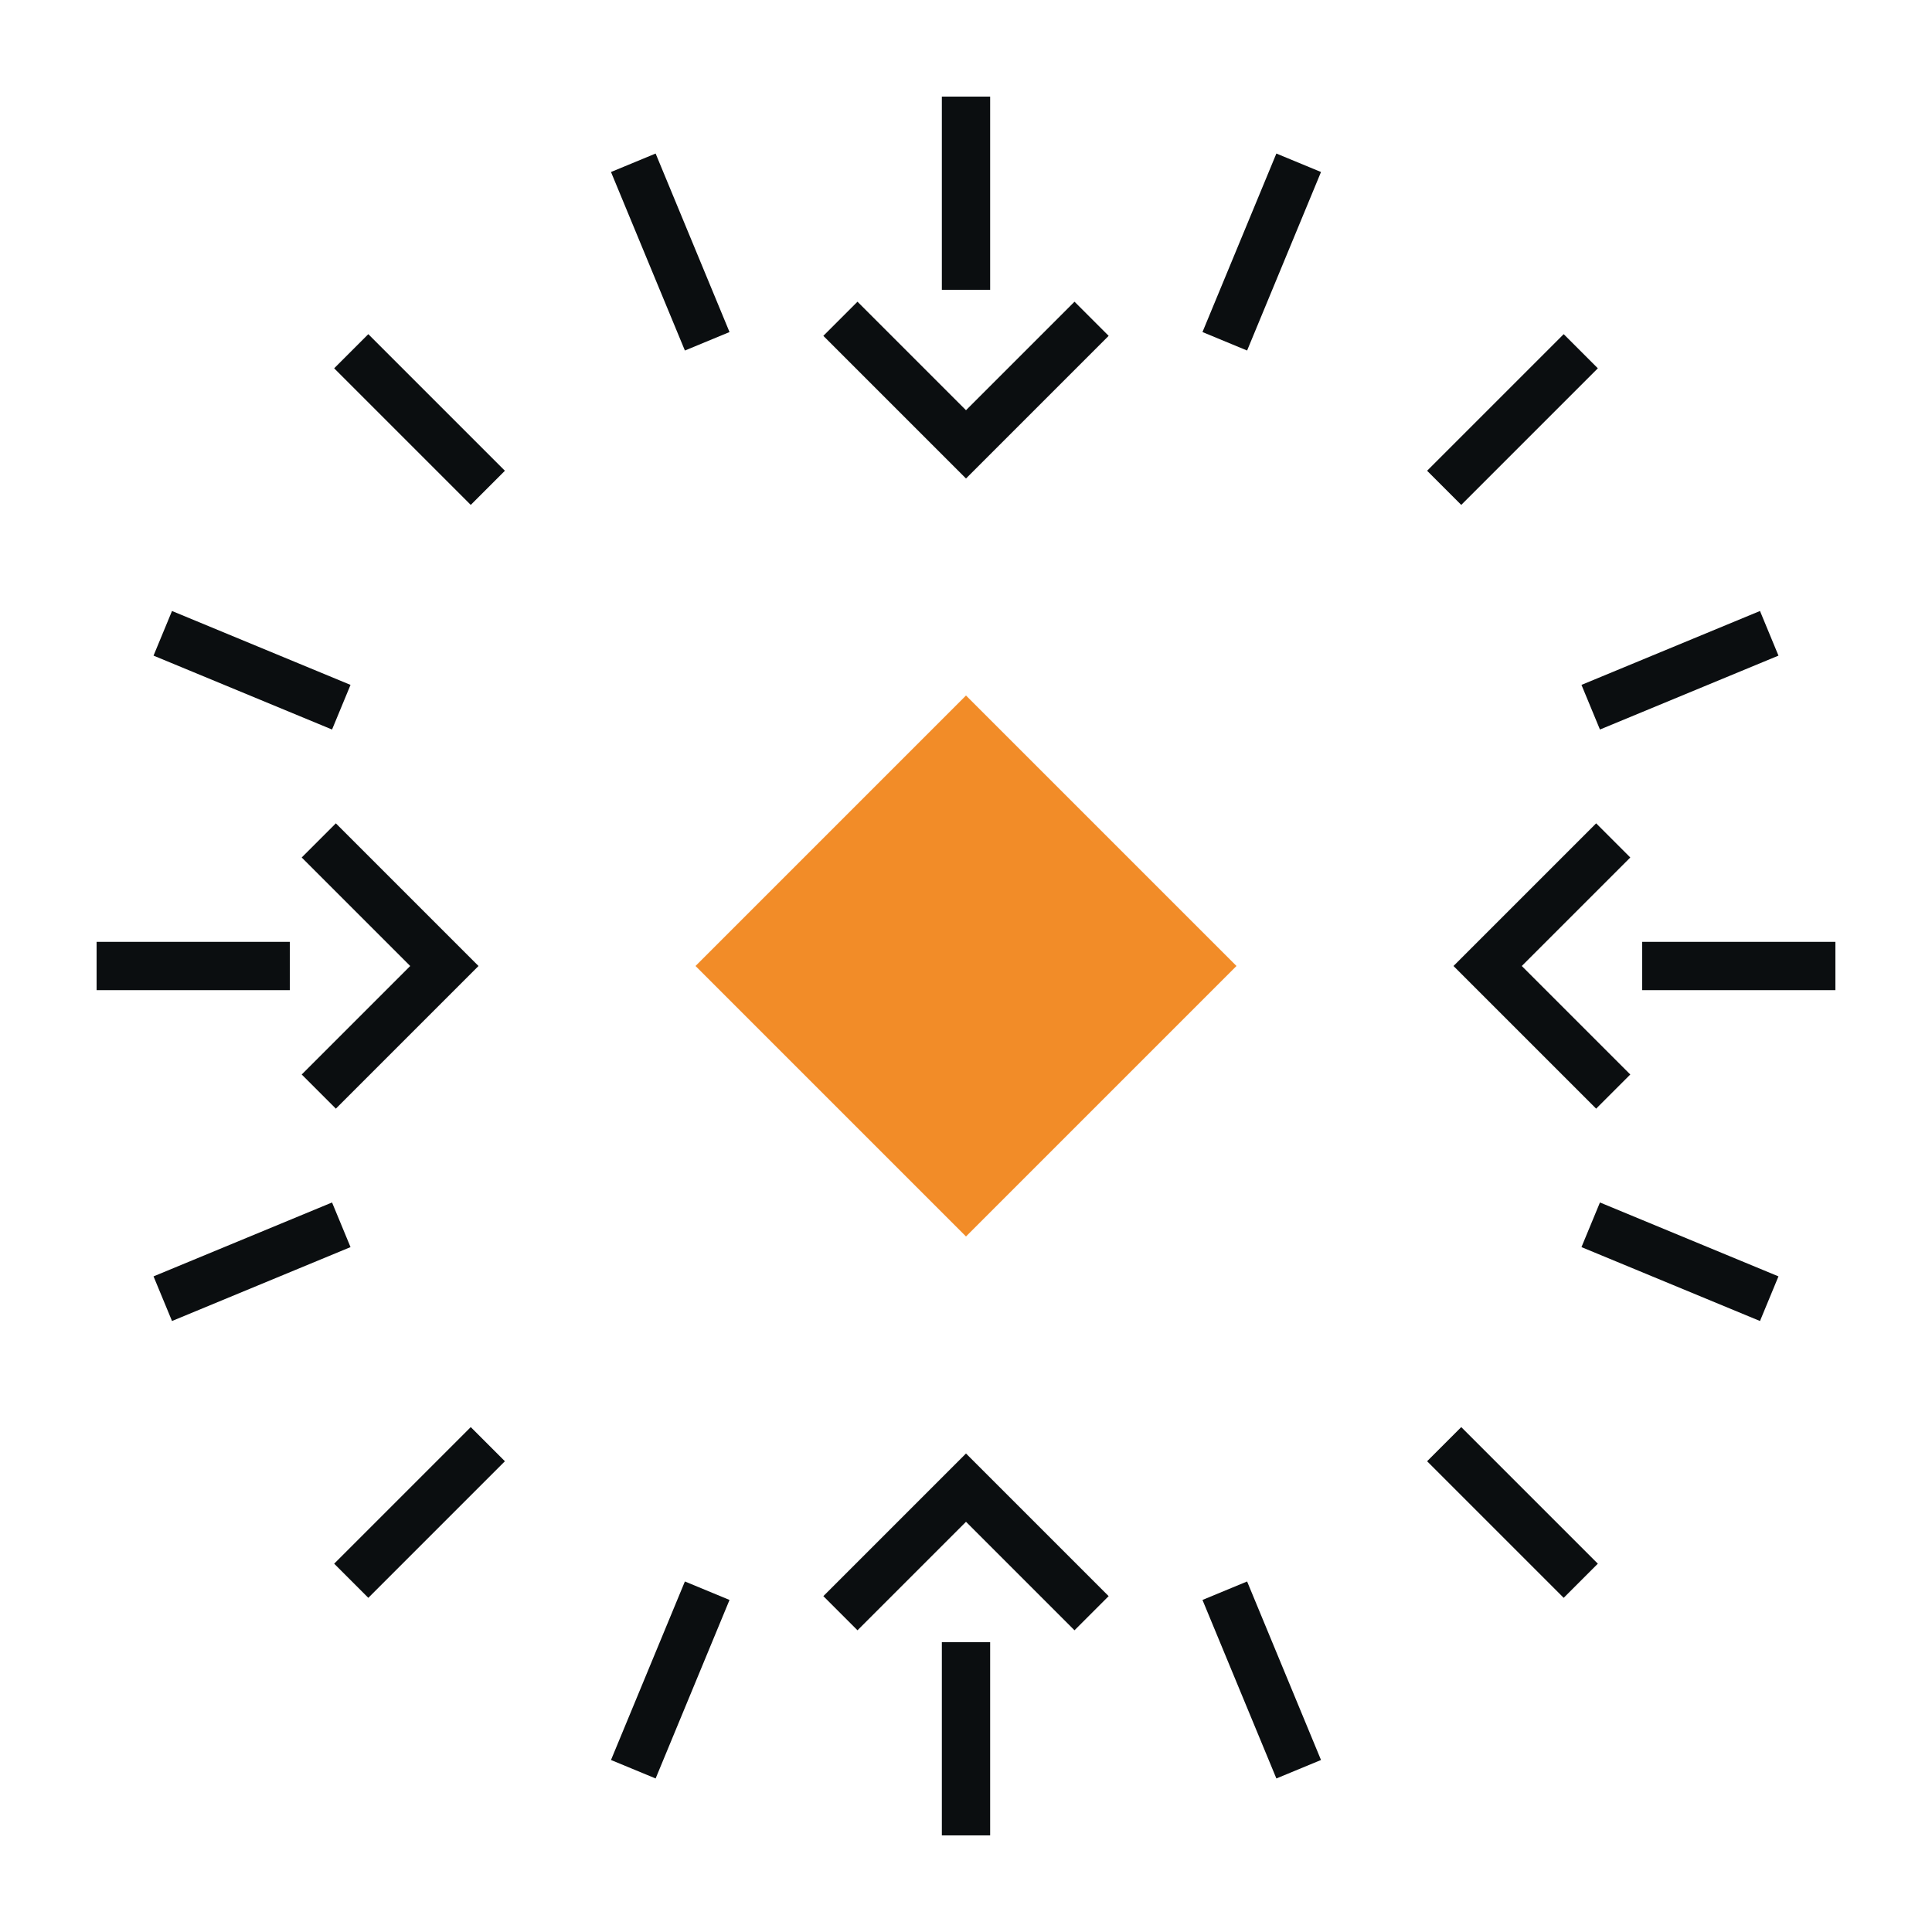
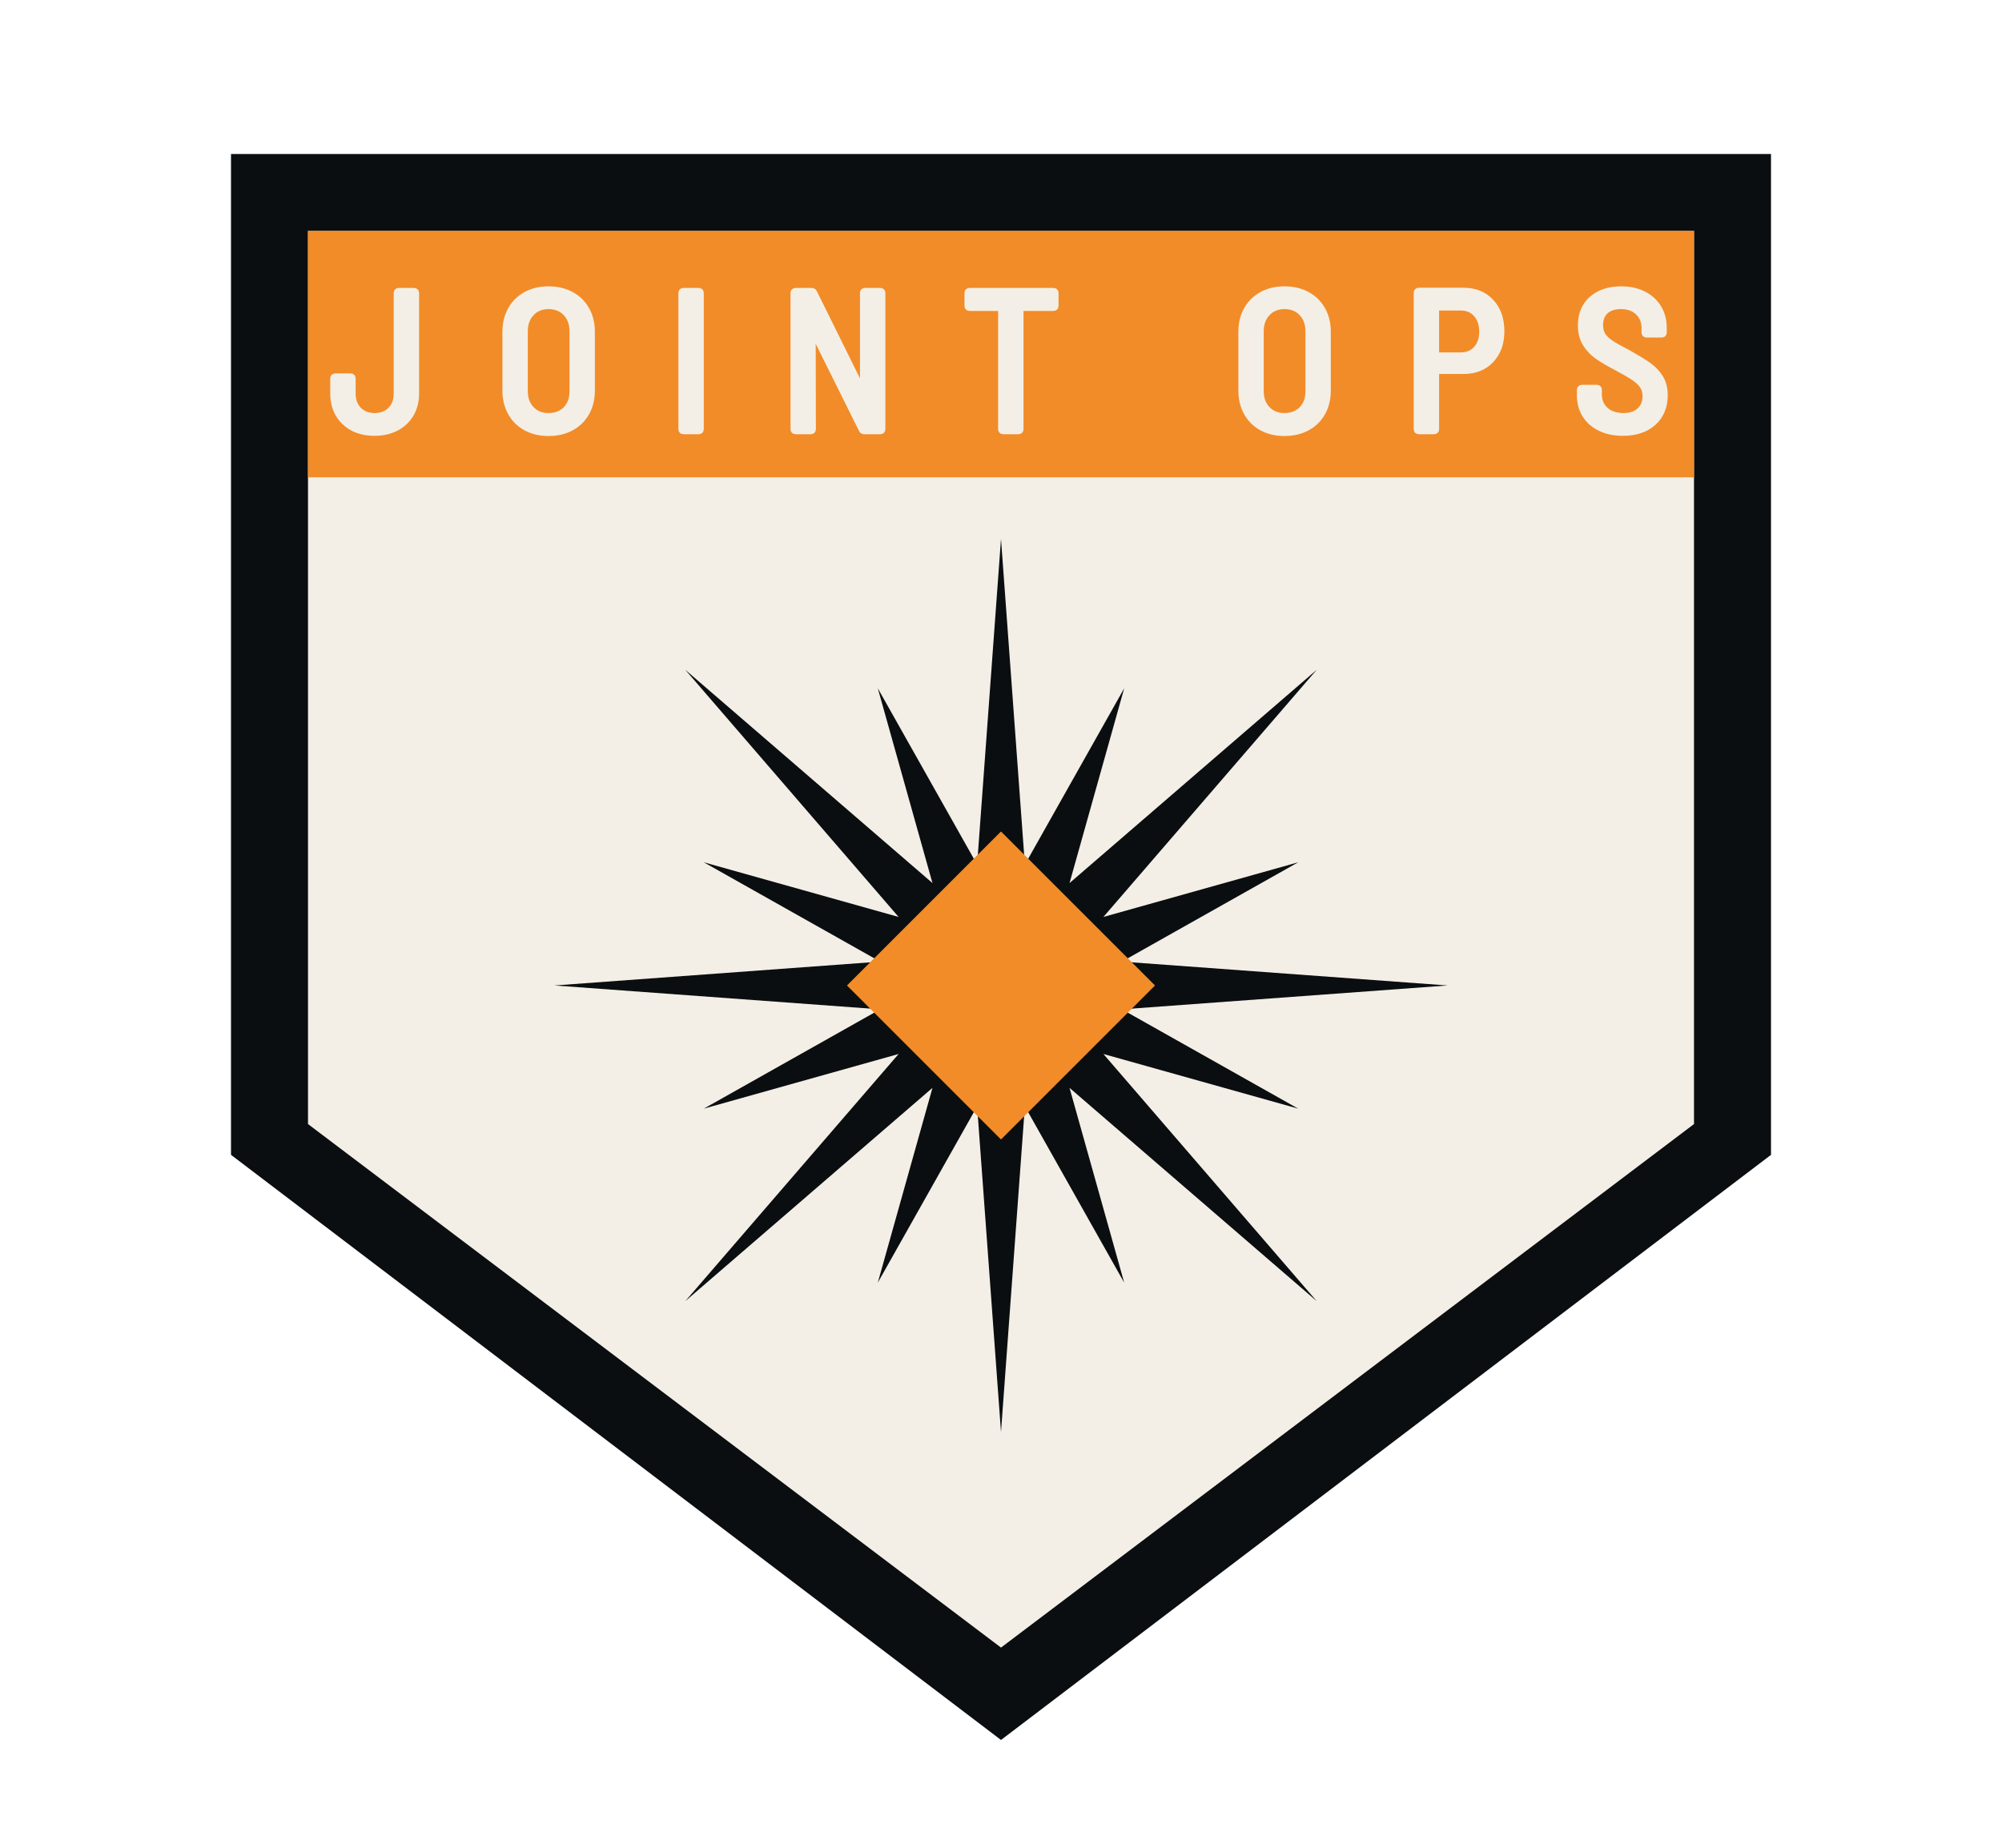
- <svg xmlns="http://www.w3.org/2000/svg" viewBox="0 0 200 200" width="200" height="200" role="img" aria-label="Joint Operations">
-   <line x1="100.00" y1="30.00" x2="100.00" y2="10.00" stroke="#0b0e10" stroke-width="5" />
-   <line x1="126.79" y1="35.33" x2="134.44" y2="16.85" stroke="#0b0e10" stroke-width="5" />
-   <line x1="149.50" y1="50.50" x2="163.64" y2="36.36" stroke="#0b0e10" stroke-width="5" />
-   <line x1="164.67" y1="73.21" x2="183.15" y2="65.56" stroke="#0b0e10" stroke-width="5" />
-   <line x1="170.00" y1="100.00" x2="190.00" y2="100.00" stroke="#0b0e10" stroke-width="5" />
-   <line x1="164.67" y1="126.79" x2="183.15" y2="134.44" stroke="#0b0e10" stroke-width="5" />
-   <line x1="149.50" y1="149.50" x2="163.64" y2="163.64" stroke="#0b0e10" stroke-width="5" />
-   <line x1="126.79" y1="164.67" x2="134.44" y2="183.15" stroke="#0b0e10" stroke-width="5" />
-   <line x1="100.00" y1="170.00" x2="100.00" y2="190.00" stroke="#0b0e10" stroke-width="5" />
-   <line x1="73.21" y1="164.67" x2="65.56" y2="183.15" stroke="#0b0e10" stroke-width="5" />
-   <line x1="50.50" y1="149.50" x2="36.36" y2="163.64" stroke="#0b0e10" stroke-width="5" />
-   <line x1="35.33" y1="126.79" x2="16.85" y2="134.44" stroke="#0b0e10" stroke-width="5" />
-   <line x1="30.00" y1="100.00" x2="10.00" y2="100.00" stroke="#0b0e10" stroke-width="5" />
-   <line x1="35.33" y1="73.21" x2="16.85" y2="65.56" stroke="#0b0e10" stroke-width="5" />
-   <line x1="50.50" y1="50.50" x2="36.36" y2="36.36" stroke="#0b0e10" stroke-width="5" />
-   <line x1="73.21" y1="35.33" x2="65.56" y2="16.85" stroke="#0b0e10" stroke-width="5" />
-   <path d="M87 33 L100 46 L113 33" transform="rotate(0 100 100)" fill="none" stroke="#0b0e10" stroke-width="5" />
-   <path d="M87 33 L100 46 L113 33" transform="rotate(90 100 100)" fill="none" stroke="#0b0e10" stroke-width="5" />
-   <path d="M87 33 L100 46 L113 33" transform="rotate(180 100 100)" fill="none" stroke="#0b0e10" stroke-width="5" />
-   <path d="M87 33 L100 46 L113 33" transform="rotate(270 100 100)" fill="none" stroke="#0b0e10" stroke-width="5" />
-   <polygon points="100,72 128,100 100,128 72,100" fill="#f28c28" />
+ <svg xmlns="http://www.w3.org/2000/svg" viewBox="0 0 260 240" width="260" height="240" role="img" aria-label="Joint Operations">
+   <polygon points="30.0,20.0 230.0,20.0 230.0,150.0 130.0,226.0 30.0,150.0" fill="#0b0e10" />
+   <polygon points="40.0,30.0 220.0,30.0 220.0,146.0 130.0,214.0 40.0,146.0" fill="#f3efe6" />
+   <polygon points="40.0,30.0 220.0,30.0 220.0,62.0 40.0,62.0" fill="#f28c28" />
+   <path d="M43.29 51.112V49.162Q43.29 48.902 43.55 48.902H45.526Q45.786 48.902 45.786 49.162V51.138Q45.786 52.438 46.579 53.244Q47.372 54.05 48.646 54.05Q49.946 54.05 50.739 53.244Q51.532 52.438 51.532 51.138V38.06Q51.532 37.8 51.792 37.8H53.768Q54.028 37.8 54.028 38.06V51.112Q54.028 52.62 53.352 53.777Q52.676 54.934 51.454 55.571Q50.232 56.208 48.646 56.208Q46.228 56.208 44.759 54.804Q43.29 53.4 43.29 51.112Z M65.65 50.722V43.078Q65.65 41.466 66.352 40.218Q67.054 38.97 68.315 38.281Q69.576 37.592 71.24 37.592Q72.904 37.592 74.178 38.281Q75.452 38.97 76.154 40.218Q76.856 41.466 76.856 43.078V50.722Q76.856 52.36 76.154 53.608Q75.452 54.856 74.178 55.545Q72.904 56.234 71.24 56.234Q69.576 56.234 68.315 55.545Q67.054 54.856 66.352 53.608Q65.65 52.36 65.65 50.722ZM74.36 50.826V43.026Q74.36 41.57 73.502 40.66Q72.644 39.75 71.24 39.75Q69.862 39.75 69.004 40.66Q68.146 41.57 68.146 43.026V50.826Q68.146 52.256 69.004 53.153Q69.862 54.05 71.24 54.05Q72.644 54.05 73.502 53.166Q74.36 52.282 74.36 50.826Z M88.504 55.74V38.06Q88.504 37.8 88.764 37.8H90.74Q91.0 37.8 91.0 38.06V55.74Q91.0 56.0 90.74 56.0H88.764Q88.504 56.0 88.504 55.74Z M112.346 37.8H114.322Q114.582 37.8 114.582 38.06V55.74Q114.582 56.0 114.322 56.0H112.242Q112.008 56.0 111.93 55.818L105.664 43.208Q105.612 43.156 105.573 43.156Q105.534 43.156 105.534 43.234L105.56 55.74Q105.56 56.0 105.3 56.0H103.324Q103.064 56.0 103.064 55.74V38.06Q103.064 37.8 103.324 37.8H105.404Q105.638 37.8 105.716 37.982L111.956 50.592Q112.008 50.644 112.047 50.644Q112.086 50.644 112.086 50.566V38.06Q112.086 37.8 112.346 37.8Z M137.072 38.06V39.724Q137.072 39.984 136.812 39.984H132.626Q132.522 39.984 132.522 40.088V55.74Q132.522 56.0 132.262 56.0H130.286Q130.026 56.0 130.026 55.74V40.088Q130.026 39.984 129.922 39.984H125.918Q125.658 39.984 125.658 39.724V38.06Q125.658 37.8 125.918 37.8H136.812Q137.072 37.8 137.072 38.06Z  M161.226 50.722V43.078Q161.226 41.466 161.928 40.218Q162.63 38.97 163.891 38.281Q165.152 37.592 166.816 37.592Q168.48 37.592 169.754 38.281Q171.028 38.97 171.73 40.218Q172.432 41.466 172.432 43.078V50.722Q172.432 52.36 171.73 53.608Q171.028 54.856 169.754 55.545Q168.48 56.234 166.816 56.234Q165.152 56.234 163.891 55.545Q162.63 54.856 161.928 53.608Q161.226 52.36 161.226 50.722ZM169.936 50.826V43.026Q169.936 41.57 169.078 40.66Q168.22 39.75 166.816 39.75Q165.438 39.75 164.58 40.66Q163.722 41.57 163.722 43.026V50.826Q163.722 52.256 164.58 53.153Q165.438 54.05 166.816 54.05Q168.22 54.05 169.078 53.166Q169.936 52.282 169.936 50.826Z M194.974 43.026Q194.974 45.34 193.635 46.757Q192.296 48.174 190.086 48.174H186.602Q186.498 48.174 186.498 48.278V55.74Q186.498 56.0 186.238 56.0H184.262Q184.002 56.0 184.002 55.74V38.034Q184.002 37.774 184.262 37.774H190.086Q192.296 37.774 193.635 39.217Q194.974 40.66 194.974 43.026ZM192.504 43.078Q192.504 41.648 191.737 40.79Q190.97 39.932 189.722 39.932H186.602Q186.498 39.932 186.498 40.036V46.068Q186.498 46.172 186.602 46.172H189.722Q190.97 46.172 191.737 45.327Q192.504 44.482 192.504 43.078Z M205.192 51.346V50.644Q205.192 50.384 205.452 50.384H207.376Q207.636 50.384 207.636 50.644V51.216Q207.636 52.49 208.507 53.27Q209.378 54.05 210.86 54.05Q212.186 54.05 212.953 53.335Q213.72 52.62 213.72 51.45Q213.72 50.67 213.33 50.098Q212.94 49.526 212.199 49.032Q211.458 48.538 210.054 47.784Q208.468 46.952 207.519 46.302Q206.57 45.652 205.946 44.664Q205.322 43.676 205.322 42.272Q205.322 40.088 206.752 38.84Q208.182 37.592 210.548 37.592Q212.186 37.592 213.434 38.216Q214.682 38.84 215.371 39.971Q216.06 41.102 216.06 42.584V43.182Q216.06 43.442 215.8 43.442H213.85Q213.59 43.442 213.59 43.182V42.636Q213.59 41.362 212.758 40.556Q211.926 39.75 210.496 39.75Q209.222 39.75 208.507 40.4Q207.792 41.05 207.792 42.246Q207.792 43.026 208.143 43.572Q208.494 44.118 209.222 44.599Q209.95 45.08 211.38 45.808Q213.174 46.822 214.097 47.472Q215.02 48.122 215.605 49.058Q216.19 49.994 216.19 51.32Q216.19 53.556 214.721 54.882Q213.252 56.208 210.756 56.208Q209.092 56.208 207.831 55.597Q206.57 54.986 205.881 53.894Q205.192 52.802 205.192 51.346Z" fill="#f3efe6" stroke="#f3efe6" stroke-width=".8" />
+   <polygon points="130.0,70.0 133.1,112.3 146.0,89.4 138.9,114.7 171.0,87.0 143.3,119.1 168.6,112.0 145.7,124.9 188.0,128.0 145.7,131.1 168.6,144.0 143.3,136.9 171.0,169.0 138.9,141.3 146.0,166.6 133.1,143.7 130.0,186.0 126.9,143.7 114.0,166.6 121.1,141.3 89.0,169.0 116.7,136.9 91.4,144.0 114.3,131.1 72.0,128.0 114.3,124.9 91.4,112.0 116.7,119.1 89.0,87.0 121.1,114.7 114.0,89.4 126.9,112.3" fill="#0b0e10" />
+   <polygon points="130.0,108.0 150.0,128.0 130.0,148.0 110.0,128.0" fill="#f28c28" />
</svg>
